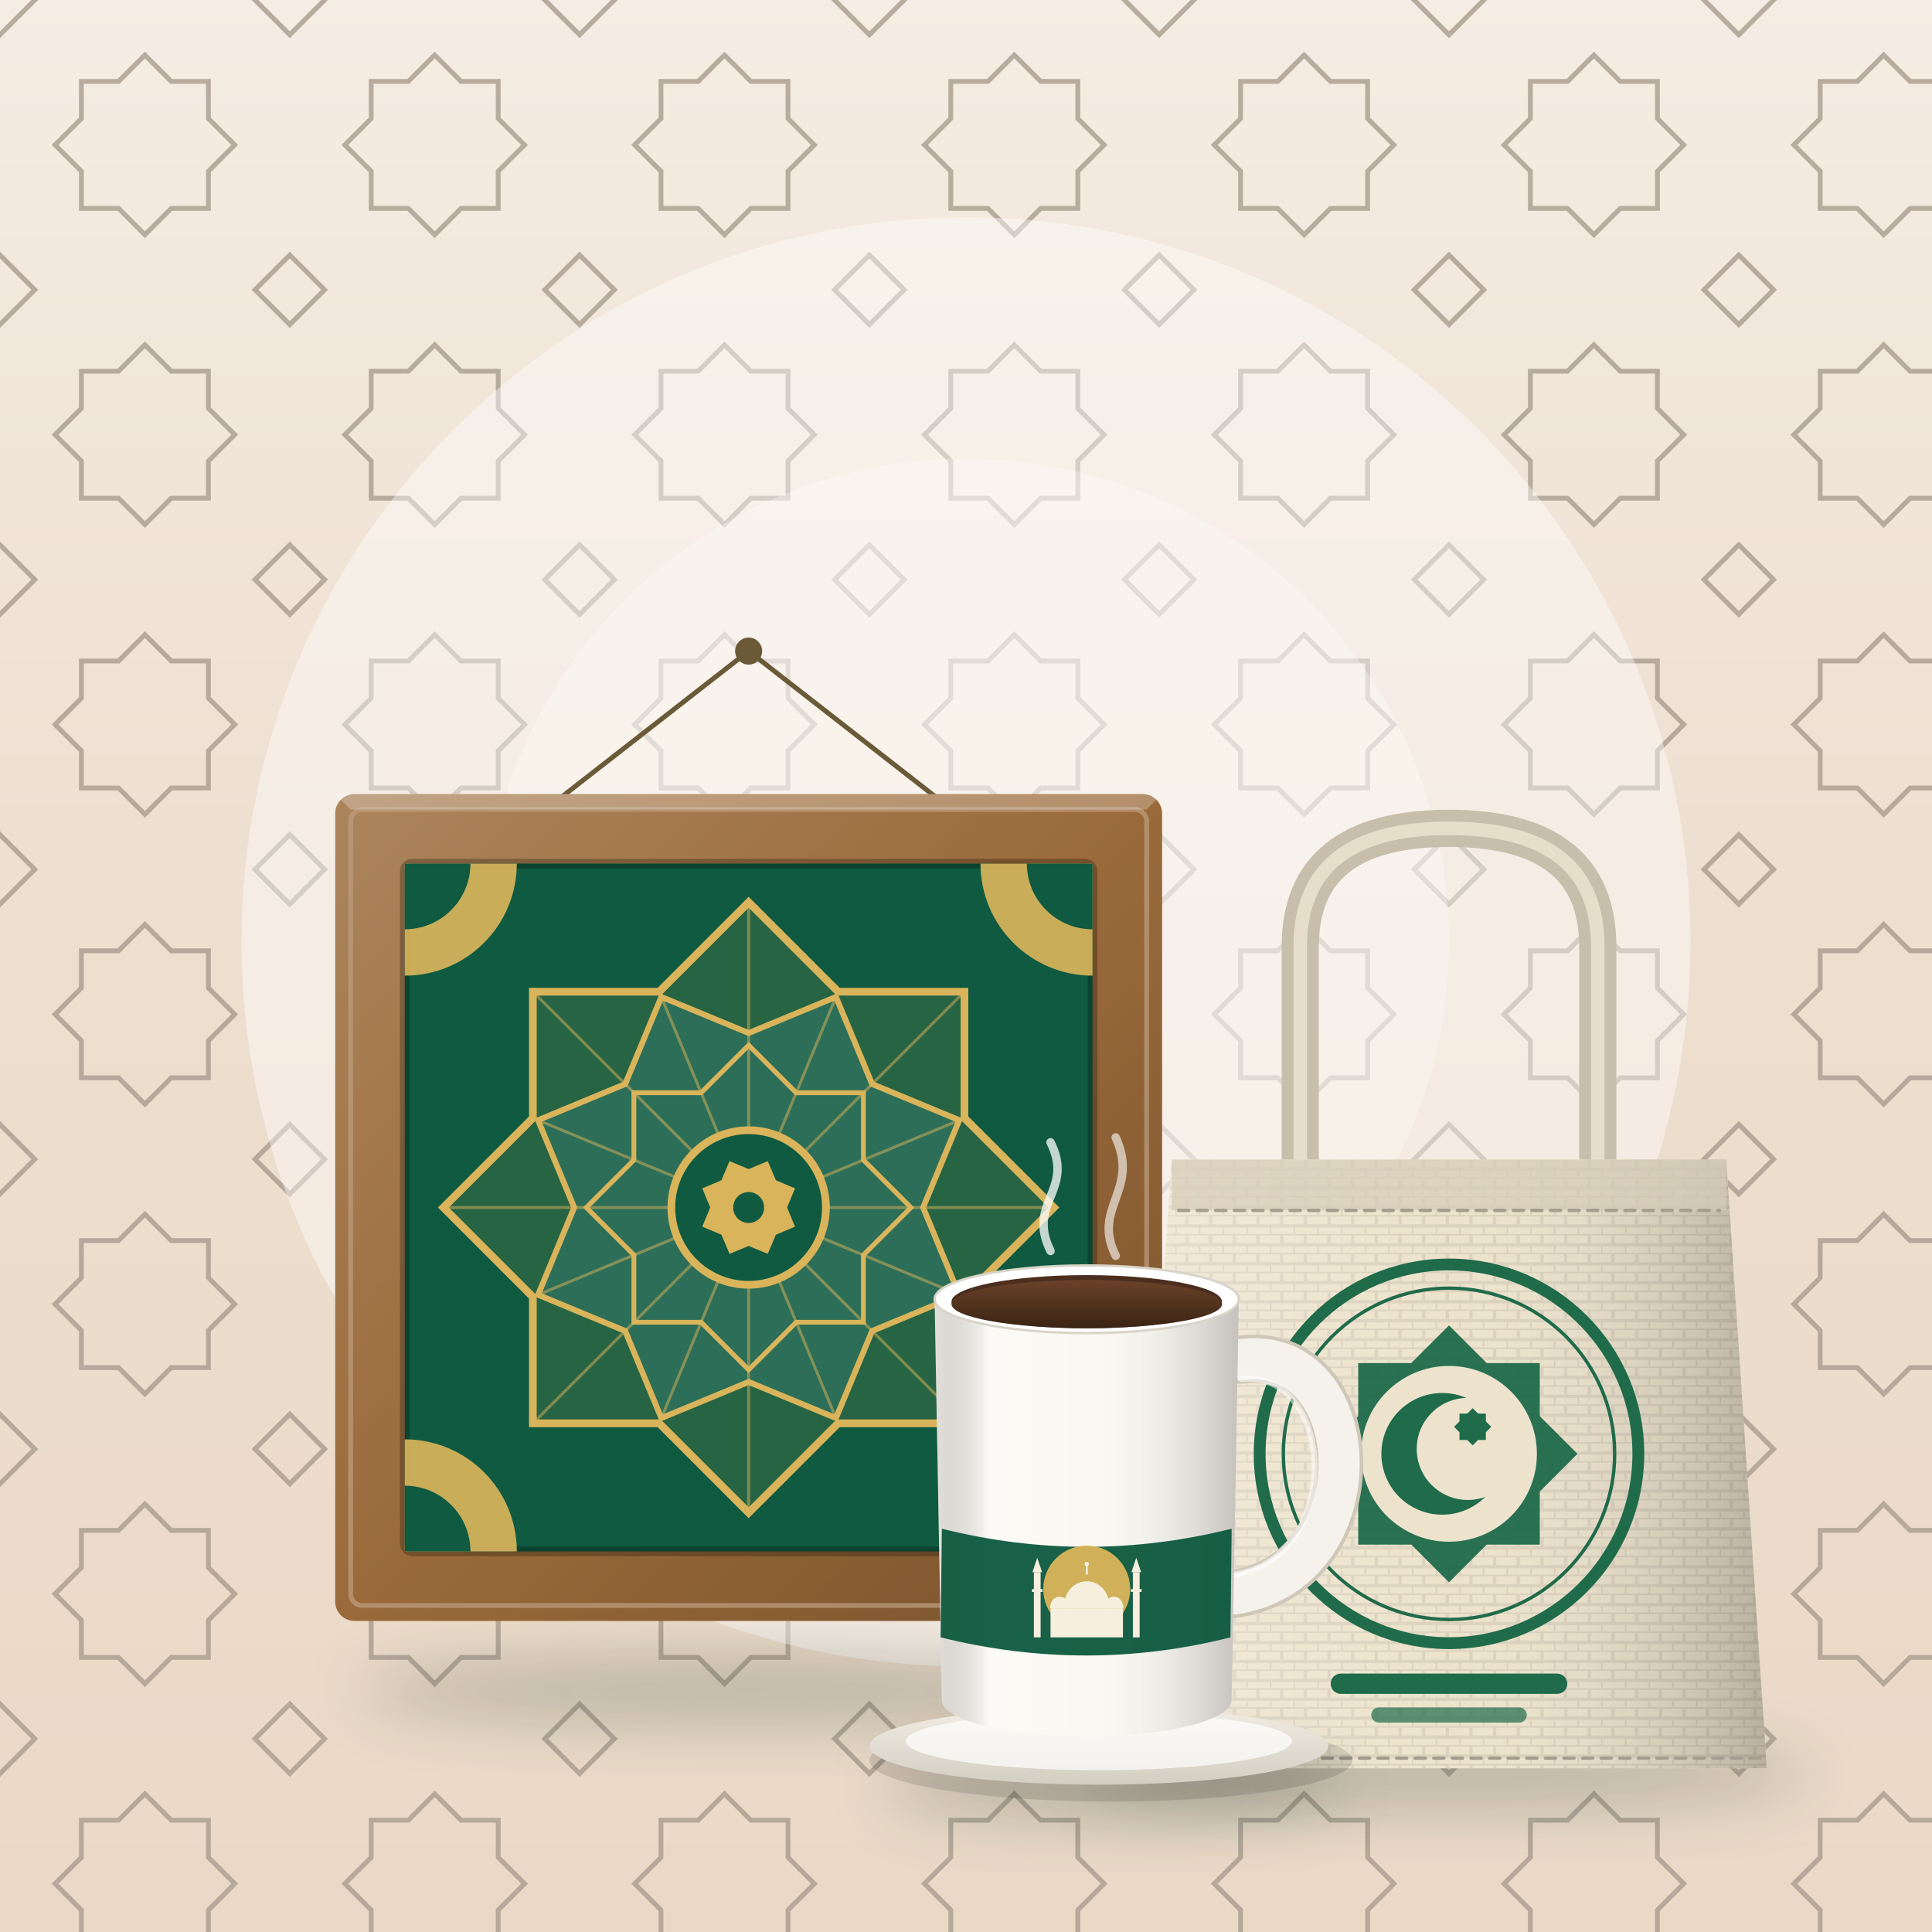
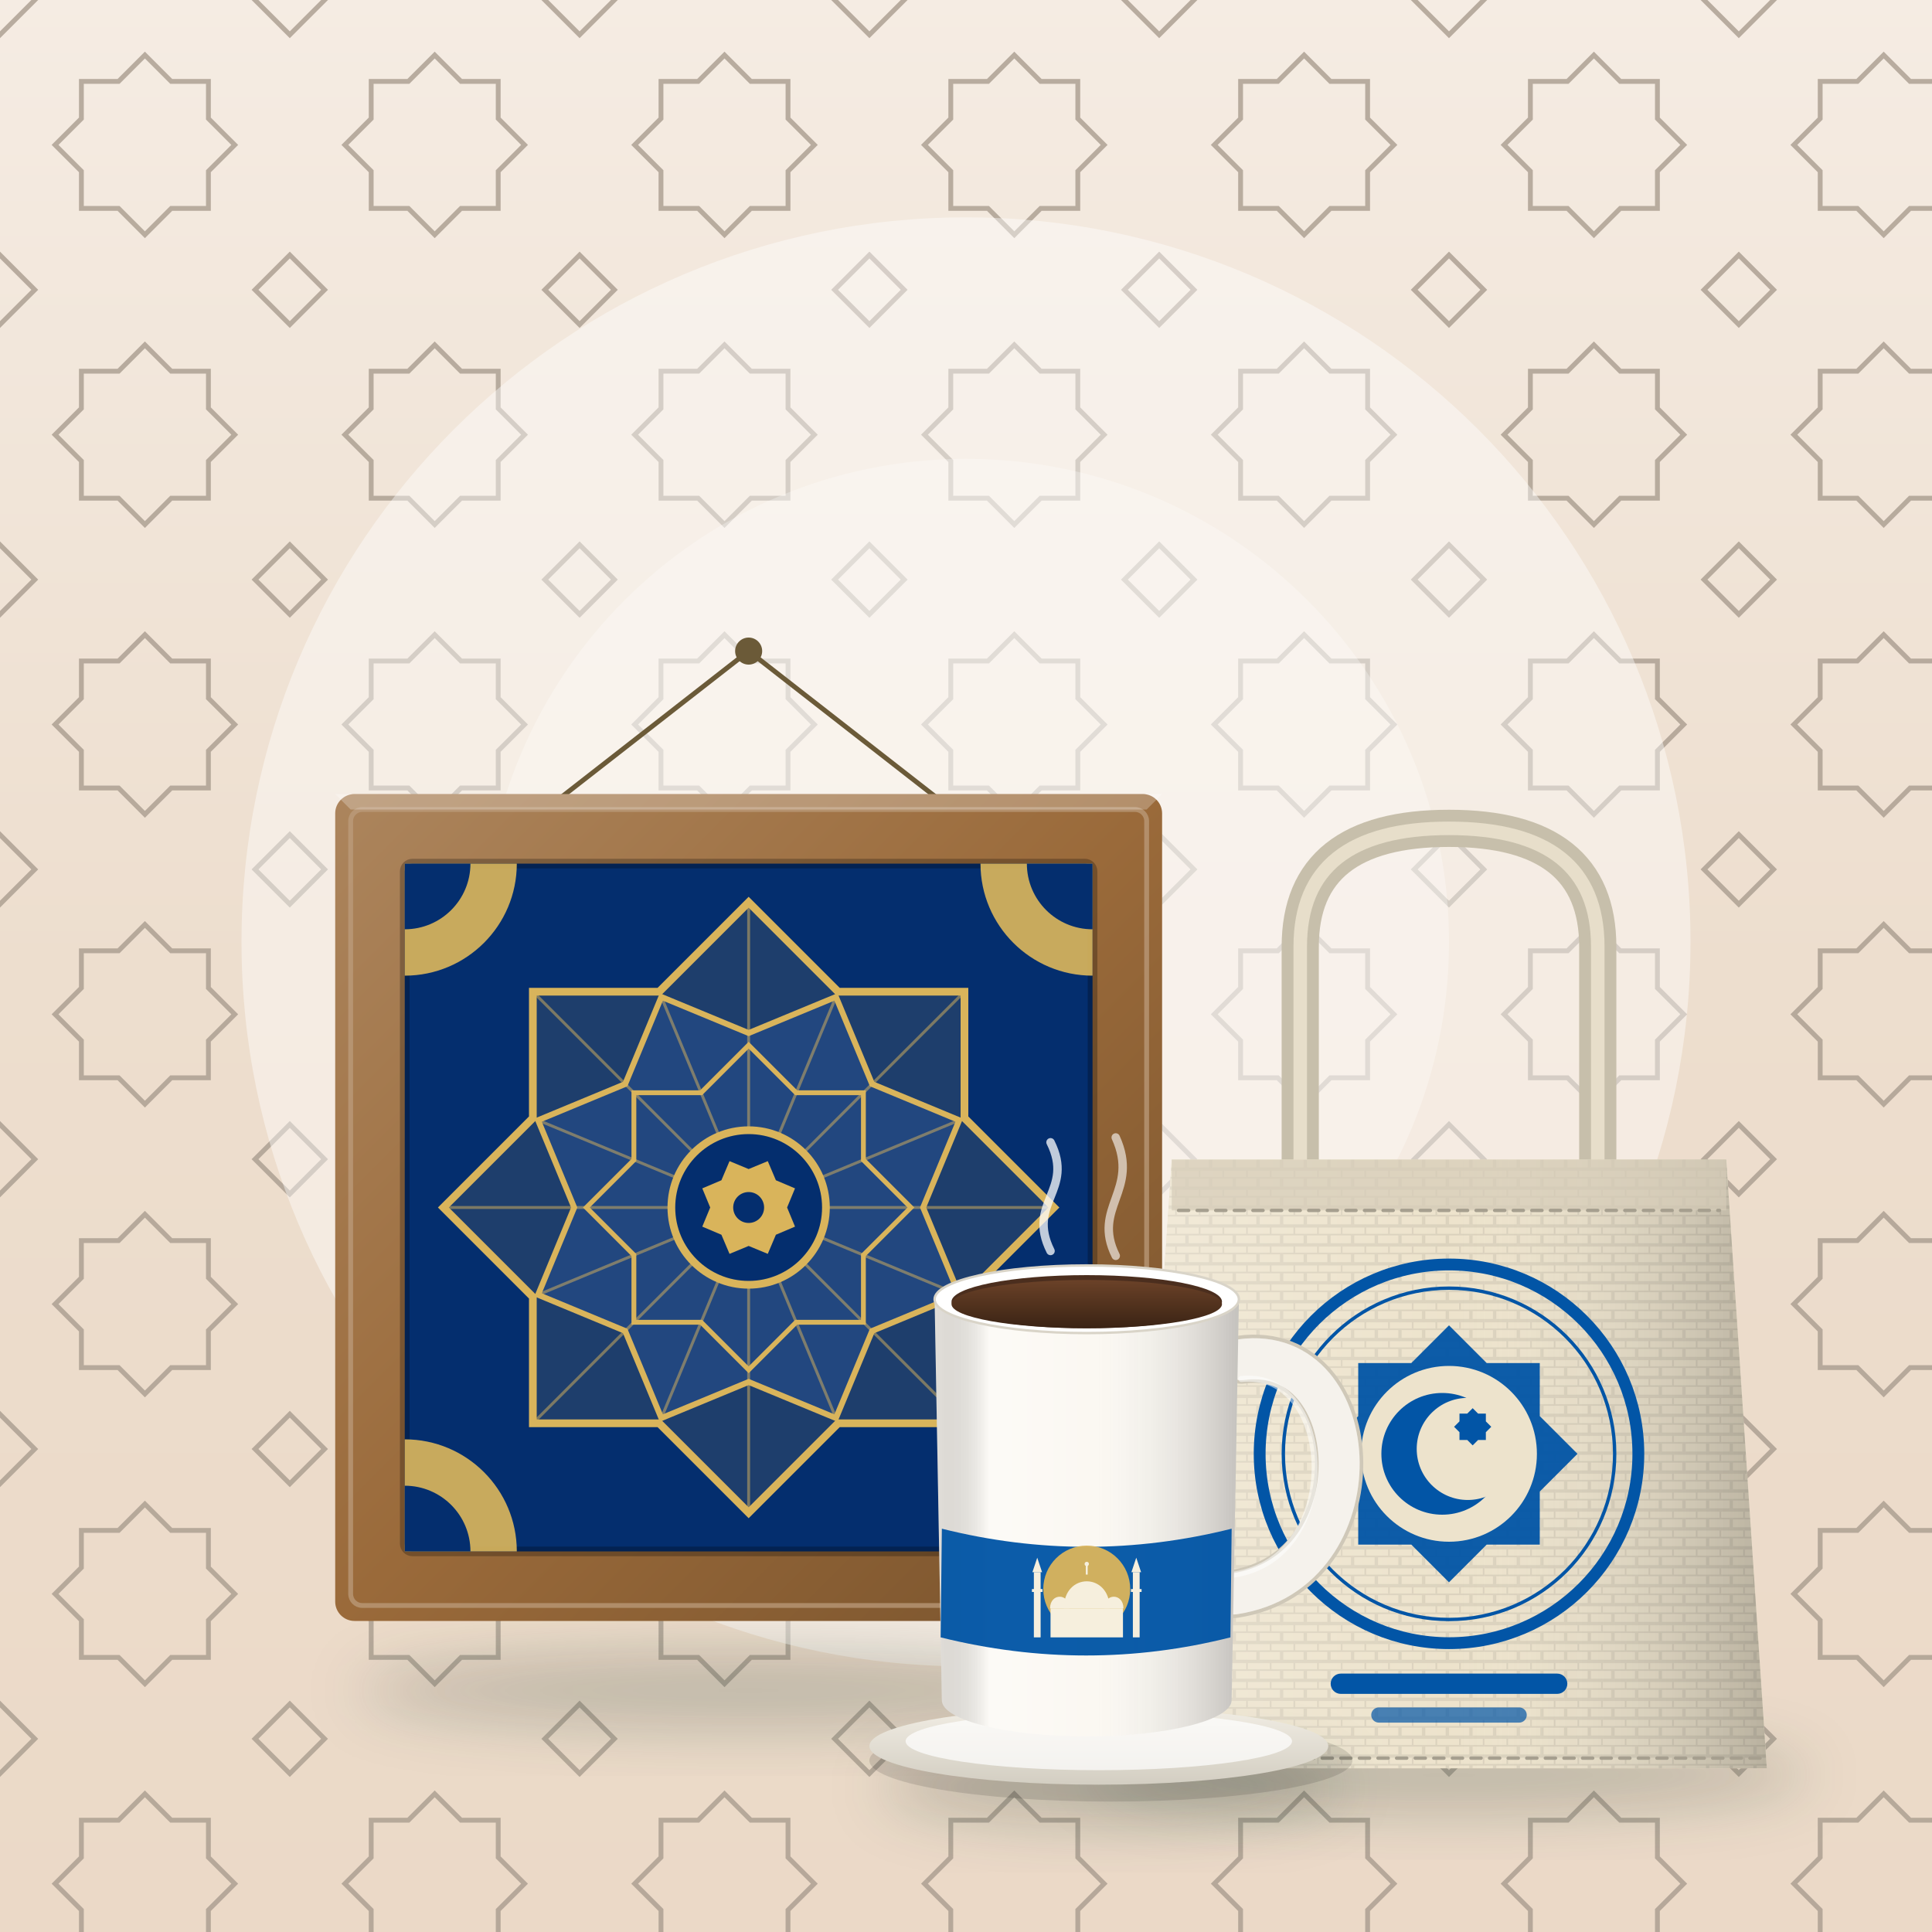
<svg xmlns="http://www.w3.org/2000/svg" viewBox="0 0 800 800" width="800" height="800">
  <defs>
    <pattern id="pt1" width="120" height="120" patternUnits="userSpaceOnUse">
      <g fill="none" stroke="#a99c8f" stroke-width="2" opacity="0.8">
        <polygon points="60,22.8 70.9,33.7 86.3,33.7 86.3,49.1 97.2,60 86.3,70.9 86.3,86.3 70.9,86.3 60,97.2 49.1,86.3 33.7,86.3 33.7,70.9 22.8,60 33.7,49.1 33.7,33.7 49.1,33.7" />
        <polygon points="0,-14.4 14.4,0 0,14.4 -14.4,0" />
        <polygon points="120,-14.4 134.4,0 120,14.4 105.6,0" />
        <polygon points="0,105.6 14.4,120 0,134.4 -14.4,120" />
        <polygon points="120,105.6 134.4,120 120,134.4 105.6,120" />
      </g>
    </pattern>
    <linearGradient id="lg2" x1="0" y1="0" x2="0" y2="1">
      <stop offset="0%" stop-color="#f5ece3" />
      <stop offset="50%" stop-color="#eddece" />
      <stop offset="100%" stop-color="#EBD9C7" />
    </linearGradient>
    <filter id="bl3" x="-40%" y="-60%" width="180%" height="220%">
      <feGaussianBlur stdDeviation="12" />
    </filter>
    <linearGradient id="lg4" x1="0" y1="0" x2="1" y2="1">
      <stop offset="0%" stop-color="#ac855d" />
      <stop offset="50%" stop-color="#9A6A3A" />
      <stop offset="100%" stop-color="#78532d" />
    </linearGradient>
    <filter id="bl5" x="-40%" y="-60%" width="180%" height="220%">
      <feGaussianBlur stdDeviation="12" />
    </filter>
    <pattern id="pt6" width="14" height="11.2" patternUnits="userSpaceOnUse">
      <rect x="0" y="0" width="14" height="11.2" rx="0" fill="#EDE3CC" />
      <path d="M0 5.6 H14" fill="none" stroke="#dad1bc" stroke-width="2" stroke-linecap="round" stroke-linejoin="round" />
      <path d="M7 0 V5.6" fill="none" stroke="#dad1bc" stroke-width="2" stroke-linecap="round" stroke-linejoin="round" />
      <path d="M0 11.2 H14" fill="none" stroke="#dad1bc" stroke-width="2" stroke-linecap="round" stroke-linejoin="round" />
      <path d="M0 5.6 V11.2" fill="none" stroke="#dad1bc" stroke-width="2" stroke-linecap="round" stroke-linejoin="round" />
    </pattern>
    <linearGradient id="lg7" x1="0" y1="0" x2="1" y2="0">
      <stop offset="0%" stop-color="#fff" stop-opacity="0.25" />
      <stop offset="50%" stop-color="#fff" stop-opacity="0" />
      <stop offset="100%" stop-color="#000" stop-opacity="0.22" />
    </linearGradient>
    <mask id="mk8" maskUnits="userSpaceOnUse" x="351" y="465" width="90" height="90">
      <rect x="351" y="465" width="90" height="90" fill="#000" />
      <circle cx="396" cy="510" r="36" fill="#fff" />
      <circle cx="411.1" cy="507.1" r="30.2" fill="#000" />
    </mask>
    <filter id="bl9" x="-40%" y="-60%" width="180%" height="220%">
      <feGaussianBlur stdDeviation="12" />
    </filter>
    <linearGradient id="lg10" x1="0" y1="0" x2="0" y2="1">
      <stop offset="0%" stop-color="#F1EDE4" />
      <stop offset="100%" stop-color="#D3CEC2" />
    </linearGradient>
    <linearGradient id="lg11" x1="0" y1="0" x2="1" y2="0">
      <stop offset="0%" stop-color="#000" stop-opacity="0.1" />
      <stop offset="18%" stop-color="#fff" stop-opacity="0.35" />
      <stop offset="50%" stop-color="#fff" stop-opacity="0" />
      <stop offset="100%" stop-color="#000" stop-opacity="0.22" />
    </linearGradient>
    <linearGradient id="lg12" x1="0" y1="0" x2="0" y2="1">
      <stop offset="0%" stop-color="#6B4228" />
      <stop offset="100%" stop-color="#3A2314" />
    </linearGradient>
  </defs>
  <rect width="800" height="800" fill="url(#lg2)" />
  <rect width="800" height="800" fill="url(#pt1)" />
  <circle cx="400" cy="390" r="300" fill="#fff" opacity=".42" />
  <circle cx="400" cy="390" r="200" fill="#fff" opacity=".28" />
  <ellipse cx="310" cy="700" rx="162.2" ry="16" fill="#0b2e22" opacity="0.2" filter="url(#bl3)" />
  <g transform="translate(310 700) rotate(0) scale(0.8) translate(-400 -650)">
    <path d="M400 112 L300 190 M400 112 L500 190" fill="none" stroke="#6B5A38" stroke-width="2.5" stroke-linecap="round" stroke-linejoin="round" />
    <circle cx="400" cy="112" r="7" fill="#6B5A38" />
    <rect x="186" y="186" width="428" height="428" rx="10" fill="url(#lg4)" />
    <rect x="194" y="194" width="412" height="412" rx="6" fill="none" stroke="#bd9e7f" stroke-width="2.5" opacity=".7" />
-     <rect x="222" y="222" width="356" height="356" rx="4" fill="#0F5A40" />
+     <rect x="222" y="222" width="356" height="356" rx="4" fill="#042E6E" />
    <rect x="222" y="222" width="356" height="356" rx="4" fill="none" stroke="#000" stroke-width="5" opacity=".25" />
    <polygon points="400,242 446.3,288.3 511.7,288.3 511.7,353.7 558,400 511.7,446.3 511.7,511.7 446.3,511.7 400,558 353.7,511.7 288.3,511.7 288.3,446.3 242,400 288.3,353.7 288.3,288.3 353.7,288.3" fill="none" stroke="#D9B45B" stroke-width="4" />
    <polygon points="400,242 446.3,288.3 511.7,288.3 511.7,353.7 558,400 511.7,446.3 511.7,511.7 446.3,511.7 400,558 353.7,511.7 288.3,511.7 288.3,446.3 242,400 288.3,353.7 288.3,288.3 353.7,288.3" fill="#D9B45B" opacity=".12" />
-     <polygon points="445.2,291 463.9,336.1 509,354.8 490.3,400 509,445.2 463.9,463.9 445.2,509 400,490.3 354.8,509 336.1,463.9 291,445.2 309.7,400 291,354.8 336.1,336.1 354.8,291 400,309.7" fill="#2c6e57" stroke="#D9B45B" stroke-width="3" />
+     <polygon points="445.2,291 463.9,336.1 509,354.8 490.3,400 509,445.2 463.9,463.9 445.2,509 400,490.3 354.8,509 336.1,463.9 291,445.2 309.7,400 291,354.8 336.1,336.1 354.8,291 400,309.7" fill="#22477f" stroke="#D9B45B" stroke-width="3" />
    <polygon points="400,316 424.6,340.6 459.4,340.6 459.4,375.4 484,400 459.4,424.6 459.4,459.4 424.6,459.4 400,484 375.4,459.4 340.6,459.4 340.6,424.6 316,400 340.6,375.4 340.6,340.6 375.4,340.6" fill="none" stroke="#D9B45B" stroke-width="2.5" />
    <line x1="400" y1="400" x2="400" y2="242" stroke="#D9B45B" stroke-width="1.5" stroke-linecap="round" opacity=".5" />
    <line x1="400" y1="400" x2="446.3" y2="288.3" stroke="#D9B45B" stroke-width="1.5" stroke-linecap="round" opacity=".5" />
    <line x1="400" y1="400" x2="511.7" y2="288.3" stroke="#D9B45B" stroke-width="1.5" stroke-linecap="round" opacity=".5" />
    <line x1="400" y1="400" x2="511.7" y2="353.7" stroke="#D9B45B" stroke-width="1.5" stroke-linecap="round" opacity=".5" />
    <line x1="400" y1="400" x2="558" y2="400" stroke="#D9B45B" stroke-width="1.5" stroke-linecap="round" opacity=".5" />
    <line x1="400" y1="400" x2="511.7" y2="446.3" stroke="#D9B45B" stroke-width="1.5" stroke-linecap="round" opacity=".5" />
    <line x1="400" y1="400" x2="511.7" y2="511.7" stroke="#D9B45B" stroke-width="1.5" stroke-linecap="round" opacity=".5" />
    <line x1="400" y1="400" x2="446.3" y2="511.7" stroke="#D9B45B" stroke-width="1.5" stroke-linecap="round" opacity=".5" />
    <line x1="400" y1="400" x2="400" y2="558" stroke="#D9B45B" stroke-width="1.5" stroke-linecap="round" opacity=".5" />
    <line x1="400" y1="400" x2="353.7" y2="511.7" stroke="#D9B45B" stroke-width="1.5" stroke-linecap="round" opacity=".5" />
    <line x1="400" y1="400" x2="288.3" y2="511.7" stroke="#D9B45B" stroke-width="1.5" stroke-linecap="round" opacity=".5" />
    <line x1="400" y1="400" x2="288.3" y2="446.3" stroke="#D9B45B" stroke-width="1.5" stroke-linecap="round" opacity=".5" />
    <line x1="400" y1="400" x2="242" y2="400" stroke="#D9B45B" stroke-width="1.5" stroke-linecap="round" opacity=".5" />
    <line x1="400" y1="400" x2="288.3" y2="353.7" stroke="#D9B45B" stroke-width="1.5" stroke-linecap="round" opacity=".5" />
    <line x1="400" y1="400" x2="288.3" y2="288.3" stroke="#D9B45B" stroke-width="1.5" stroke-linecap="round" opacity=".5" />
    <line x1="400" y1="400" x2="353.7" y2="288.3" stroke="#D9B45B" stroke-width="1.5" stroke-linecap="round" opacity=".5" />
-     <circle cx="400" cy="400" r="40" fill="#0F5A40" stroke="#D9B45B" stroke-width="4" />
+     <circle cx="400" cy="400" r="40" fill="#042E6E" stroke="#D9B45B" stroke-width="4" />
    <polygon points="409.9,376 414.1,385.9 424,390.1 419.9,400 424,409.9 414.1,414.1 409.9,424 400,419.9 390.1,424 385.9,414.1 376,409.9 380.1,400 376,390.1 385.9,385.9 390.1,376 400,380.1" fill="#D9B45B" />
-     <circle cx="400" cy="400" r="8" fill="#0F5A40" />
+     <circle cx="400" cy="400" r="8" fill="#042E6E" />
    <g transform="translate(222 222) rotate(0)">
      <path d="M0 0 H58 A58 58 0 0 1 0 58Z" fill="#D9B45B" opacity=".92" />
-       <path d="M0 0 H34 A34 34 0 0 1 0 34Z" fill="#0F5A40" />
+       <path d="M0 0 H34 A34 34 0 0 1 0 34Z" fill="#042E6E" />
    </g>
    <g transform="translate(578 222) rotate(90)">
      <path d="M0 0 H58 A58 58 0 0 1 0 58Z" fill="#D9B45B" opacity=".92" />
-       <path d="M0 0 H34 A34 34 0 0 1 0 34Z" fill="#0F5A40" />
+       <path d="M0 0 H34 A34 34 0 0 1 0 34Z" fill="#042E6E" />
    </g>
    <g transform="translate(578 578) rotate(180)">
      <path d="M0 0 H58 A58 58 0 0 1 0 58Z" fill="#D9B45B" opacity=".92" />
-       <path d="M0 0 H34 A34 34 0 0 1 0 34Z" fill="#0F5A40" />
+       <path d="M0 0 H34 A34 34 0 0 1 0 34Z" fill="#042E6E" />
    </g>
    <g transform="translate(222 578) rotate(270)">
      <path d="M0 0 H58 A58 58 0 0 1 0 58Z" fill="#D9B45B" opacity=".92" />
-       <path d="M0 0 H34 A34 34 0 0 1 0 34Z" fill="#0F5A40" />
+       <path d="M0 0 H34 A34 34 0 0 1 0 34Z" fill="#042E6E" />
    </g>
    <polygon points="186,186 614,186 606,194 194,194" fill="#fff" opacity=".25" />
  </g>
  <ellipse cx="600" cy="735" rx="149.8" ry="16" fill="#0b2e22" opacity="0.2" filter="url(#bl5)" />
  <g transform="translate(600 735) rotate(0) scale(0.7) translate(-400 -700)">
    <path d="M312 342 V210 Q312 140 400 140 Q488 140 488 210 V342" fill="none" stroke="#c7bfab" stroke-width="22" stroke-linecap="round" stroke-linejoin="round" />
    <path d="M312 342 V210 Q312 140 400 140 Q488 140 488 210 V342" fill="none" stroke="#efe6d2" stroke-width="8" stroke-linecap="round" stroke-linejoin="round" opacity=".8" />
    <path d="M236 336 L564 336 L588 696 L212 696Z" fill="#EDE3CC" />
    <path d="M236 336 L564 336 L588 696 L212 696Z" fill="url(#pt6)" opacity=".9" />
    <path d="M236 336 L564 336 L588 696 L212 696Z" fill="url(#lg7)" />
    <rect x="236" y="336" width="328" height="30" rx="0" fill="#d5ccb8" opacity=".7" />
    <path d="M240 366 H560" fill="none" stroke="#a69f8f" stroke-width="2" stroke-linecap="round" stroke-linejoin="round" stroke-dasharray="6 5" />
    <path d="M215 690 H585" fill="none" stroke="#a69f8f" stroke-width="2" stroke-linecap="round" stroke-linejoin="round" stroke-dasharray="6 5" />
-     <circle cx="400" cy="510" r="112" fill="none" stroke="#1F6B4A" stroke-width="7" />
-     <circle cx="400" cy="510" r="98" fill="none" stroke="#1F6B4A" stroke-width="2" />
-     <polygon points="400,434 422.3,456.3 453.7,456.3 453.7,487.7 476,510 453.7,532.3 453.7,563.7 422.3,563.7 400,586 377.7,563.7 346.3,563.7 346.3,532.3 324,510 346.3,487.7 346.3,456.3 377.7,456.3" fill="#1F6B4A" opacity=".95" />
+     <circle cx="400" cy="510" r="112" fill="none" stroke="#0255A6" stroke-width="7" />
+     <circle cx="400" cy="510" r="98" fill="none" stroke="#0255A6" stroke-width="2" />
+     <polygon points="400,434 422.3,456.3 453.7,456.3 453.7,487.7 476,510 453.7,532.3 453.7,563.7 422.3,563.7 400,586 377.7,563.7 346.3,563.7 346.3,532.3 324,510 346.3,487.7 346.3,456.3 377.7,456.3" fill="#0255A6" opacity=".95" />
    <circle cx="400" cy="510" r="52" fill="#EDE3CC" />
-     <rect x="351" y="465" width="90" height="90" fill="#1F6B4A" mask="url(#mk8)" />
-     <polygon points="414,483 417.2,486.2 421.8,486.2 421.8,490.8 425,494 421.8,497.2 421.8,501.8 417.2,501.8 414,505 410.8,501.8 406.2,501.8 406.2,497.2 403,494 406.2,490.8 406.2,486.2 410.8,486.2" fill="#1F6B4A" />
-     <rect x="330" y="640" width="140" height="12" rx="6" fill="#1F6B4A" />
-     <rect x="354" y="660" width="92" height="9" rx="4.5" fill="#1F6B4A" opacity=".7" />
+     <rect x="351" y="465" width="90" height="90" fill="#0255A6" mask="url(#mk8)" />
+     <polygon points="414,483 417.2,486.2 421.8,486.2 421.8,490.8 425,494 421.8,497.2 421.8,501.8 417.2,501.8 414,505 410.8,501.8 406.2,501.8 406.2,497.2 403,494 406.2,490.8 406.2,486.2 410.8,486.2" fill="#0255A6" />
+     <rect x="330" y="640" width="140" height="12" rx="6" fill="#0255A6" />
+     <rect x="354" y="660" width="92" height="9" rx="4.5" fill="#0255A6" opacity=".7" />
  </g>
  <ellipse cx="460" cy="740" rx="95.7" ry="16" fill="#0b2e22" opacity="0.2" filter="url(#bl9)" />
  <g transform="translate(460 740) rotate(0) scale(0.5) translate(-400 -684)">
    <ellipse cx="400" cy="662" rx="200" ry="34" fill="#000" opacity=".12" />
    <ellipse cx="390" cy="650" rx="190" ry="32" fill="url(#lg10)" />
    <ellipse cx="390" cy="646" rx="160" ry="24" fill="#fff" opacity=".7" />
    <path d="M508 330 C612 316 622 506 502 524" fill="none" stroke="#CFC8B8" stroke-width="40" stroke-linecap="round" stroke-linejoin="round" />
    <path d="M508 330 C612 316 622 506 502 524" fill="none" stroke="#FBF8F2" stroke-width="34" stroke-linecap="round" stroke-linejoin="round" />
    <path d="M508 330 C612 316 622 506 502 524" fill="none" stroke="#e2dfda" stroke-width="34" stroke-linecap="round" stroke-linejoin="round" opacity=".25" />
    <path d="M508 346 C586 338 594 494 502 508" fill="none" stroke="#fff" stroke-width="5" stroke-linecap="round" stroke-linejoin="round" opacity=".5" />
    <path d="M254 280 L260 612 A120 30 0 0 0 500 612 L506 280Z" fill="#FBF8F2" />
    <path d="M254 280 L260 612 A120 30 0 0 0 500 612 L506 280Z" fill="url(#lg11)" />
    <ellipse cx="380" cy="280" rx="126" ry="28" fill="#fff" />
    <ellipse cx="380" cy="282" rx="112" ry="22" fill="#4B2E1E" />
    <ellipse cx="380" cy="284" rx="112" ry="20" fill="url(#lg12)" />
    <ellipse cx="380" cy="280" rx="126" ry="28" fill="none" stroke="#D9D4C8" stroke-width="2" />
-     <path d="M260 470 Q380 500 500 470 L499 560 Q380 590 259 560Z" fill="#0F5A40" opacity=".96" />
+     <path d="M260 470 Q380 500 500 470 L499 560 Q380 590 259 560Z" fill="#0255A6" opacity=".96" />
    <circle cx="380" cy="520" r="36" fill="#D9B45B" opacity=".95" />
    <rect x="350" y="536" width="60" height="24" rx="0" fill="#F6EFDD" />
    <path d="M361 536 C 361 506.1, 399 506.1, 399 536Z" fill="#F6EFDD" />
    <rect x="379.2" y="500" width="1.6" height="8" rx="0" fill="#F6EFDD" />
    <circle cx="380" cy="499.2" r="1.8" fill="#F6EFDD" />
    <path d="M349.6 536 C 349.6 523.1, 365.6 523.1, 365.6 536Z" fill="#F6EFDD" />
    <path d="M394.4 536 C 394.4 523.1, 410.4 523.1, 410.4 536Z" fill="#F6EFDD" />
    <rect x="336.2" y="506" width="5.6" height="54" rx="0" fill="#F6EFDD" />
    <rect x="334.6" y="520" width="8.8" height="2.4" rx="0" fill="#F6EFDD" />
    <path d="M335 506 L339 494 L343 506Z" fill="#F6EFDD" />
    <rect x="418.2" y="506" width="5.6" height="54" rx="0" fill="#F6EFDD" />
    <rect x="416.6" y="520" width="8.8" height="2.4" rx="0" fill="#F6EFDD" />
    <path d="M417 506 L421 494 L425 506Z" fill="#F6EFDD" />
    <path d="M350 240 C330 200 370 190 350 150" fill="none" stroke="#fff" stroke-width="7" stroke-linecap="round" stroke-linejoin="round" opacity=".75" />
    <path d="M404 244 C384 204 424 190 404 146" fill="none" stroke="#fff" stroke-width="7" stroke-linecap="round" stroke-linejoin="round" opacity=".6" />
  </g>
</svg>
